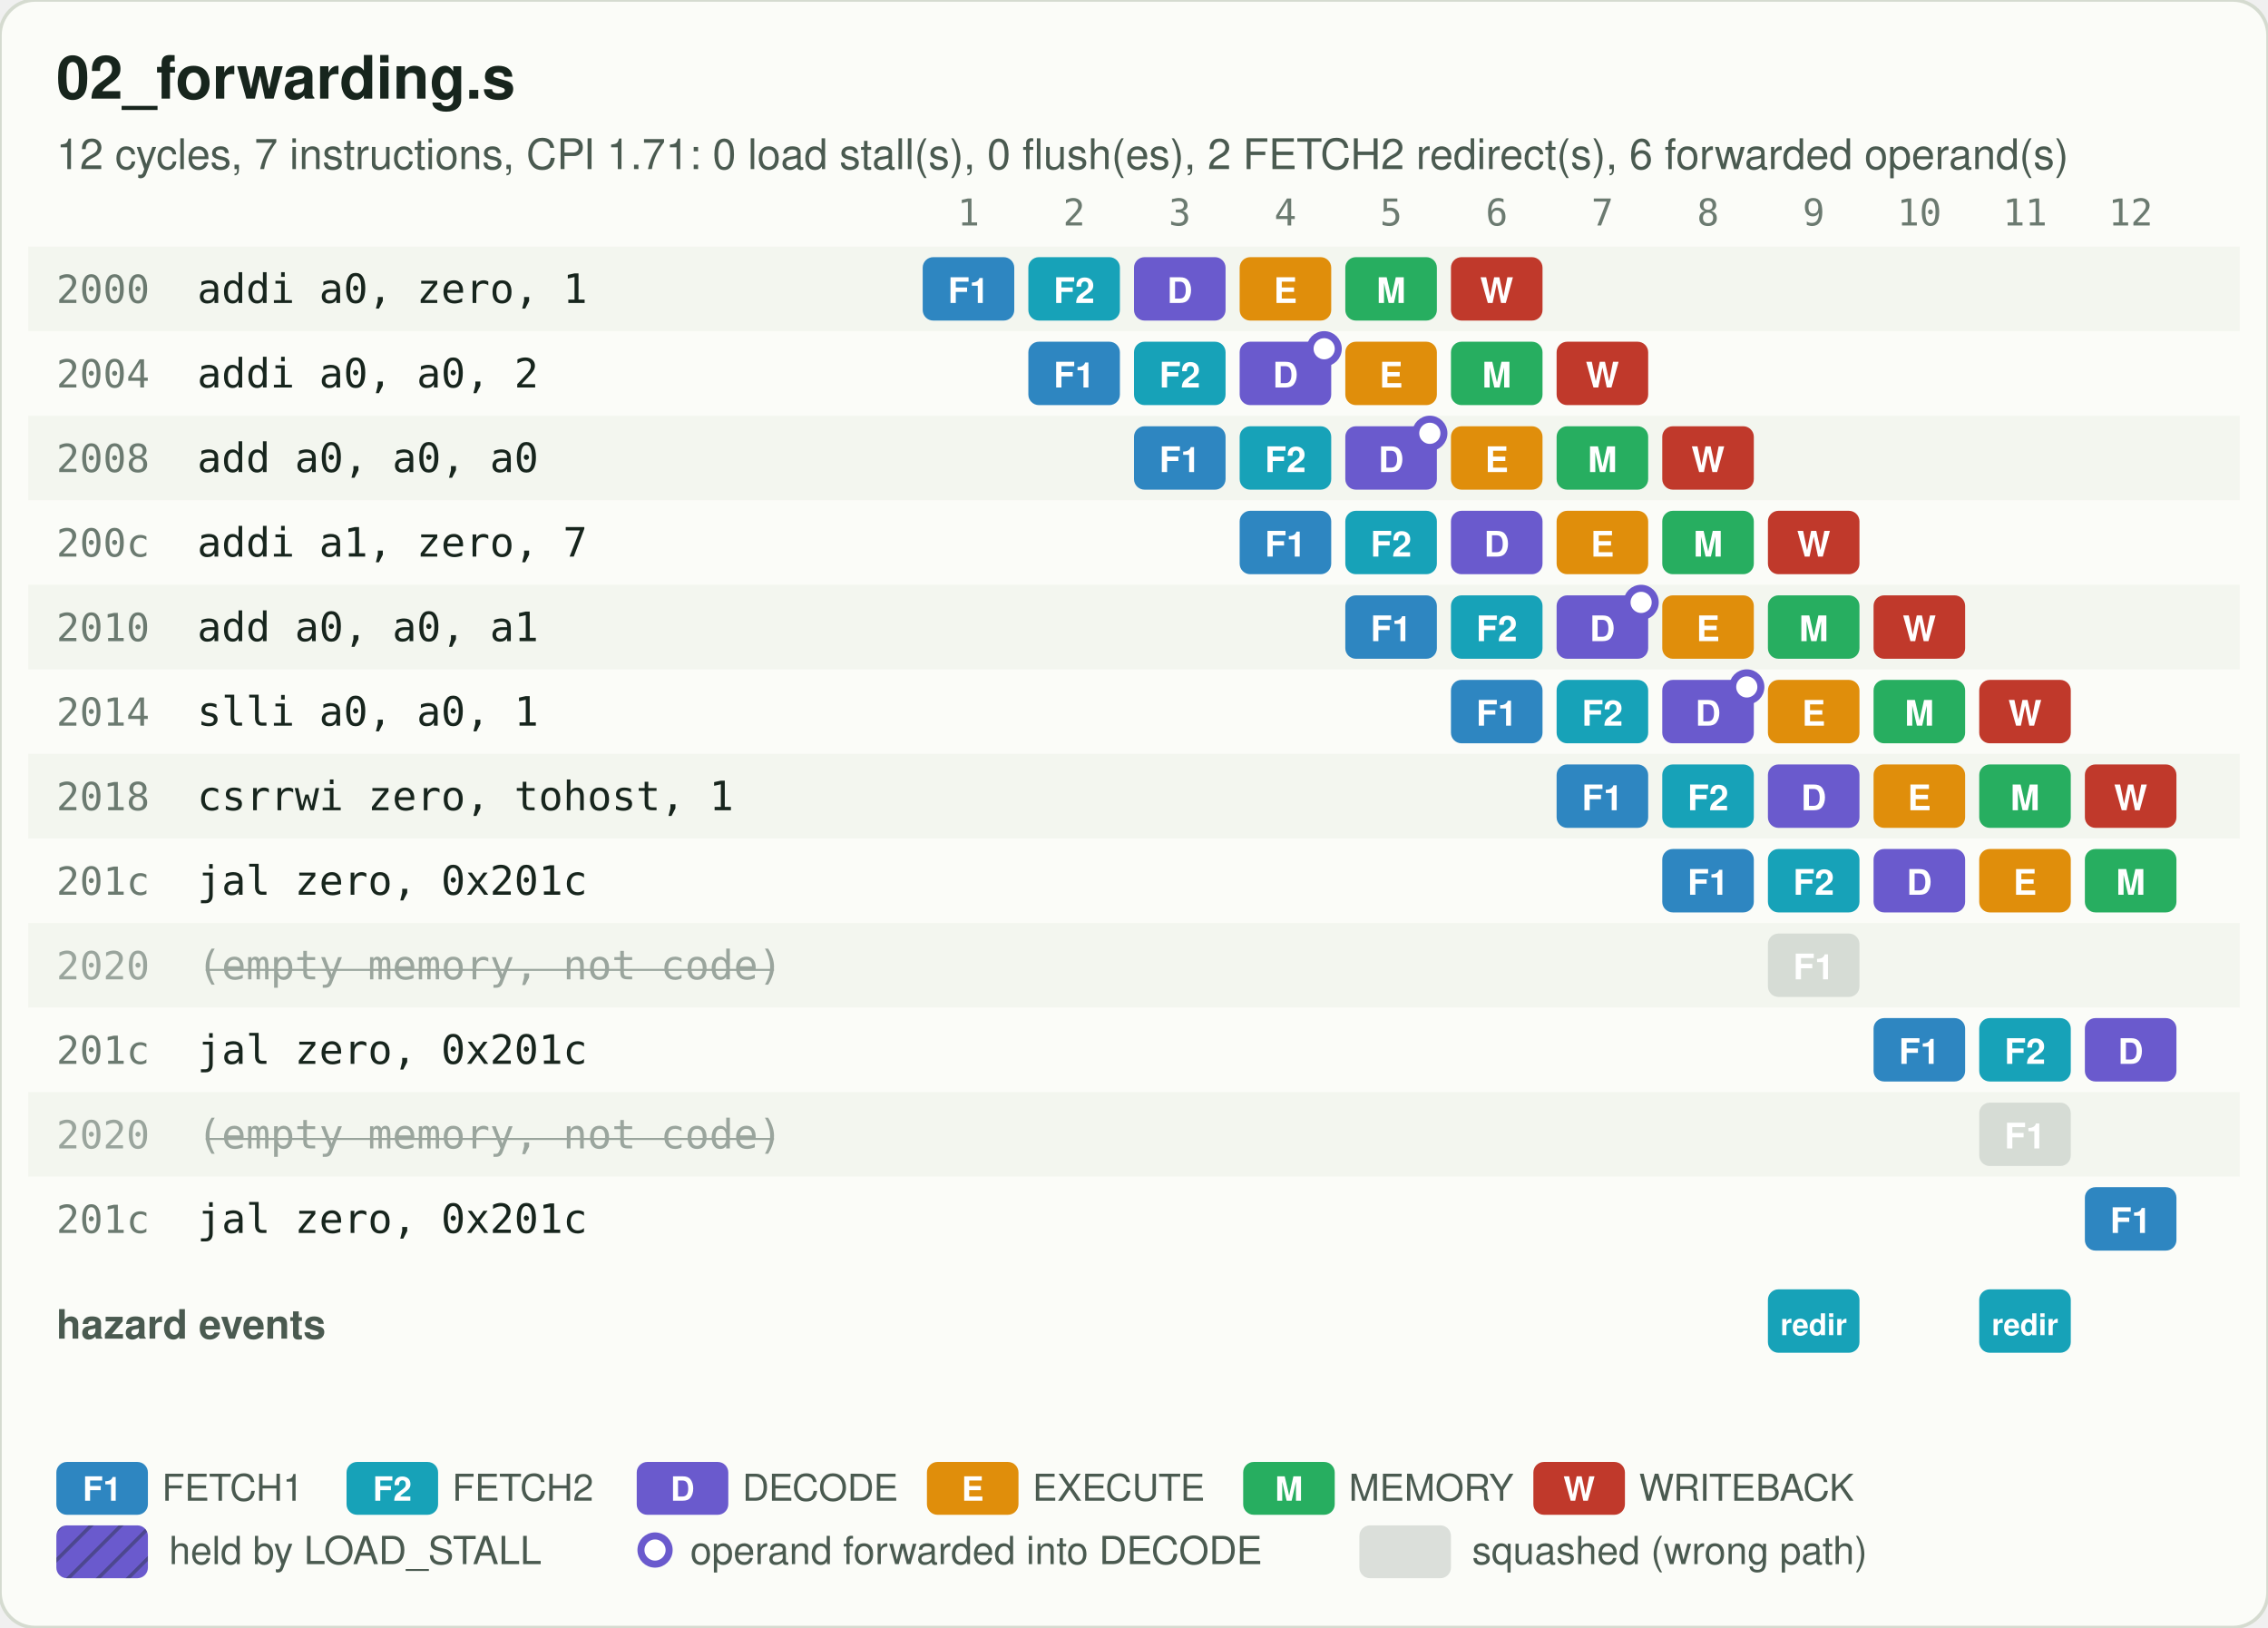
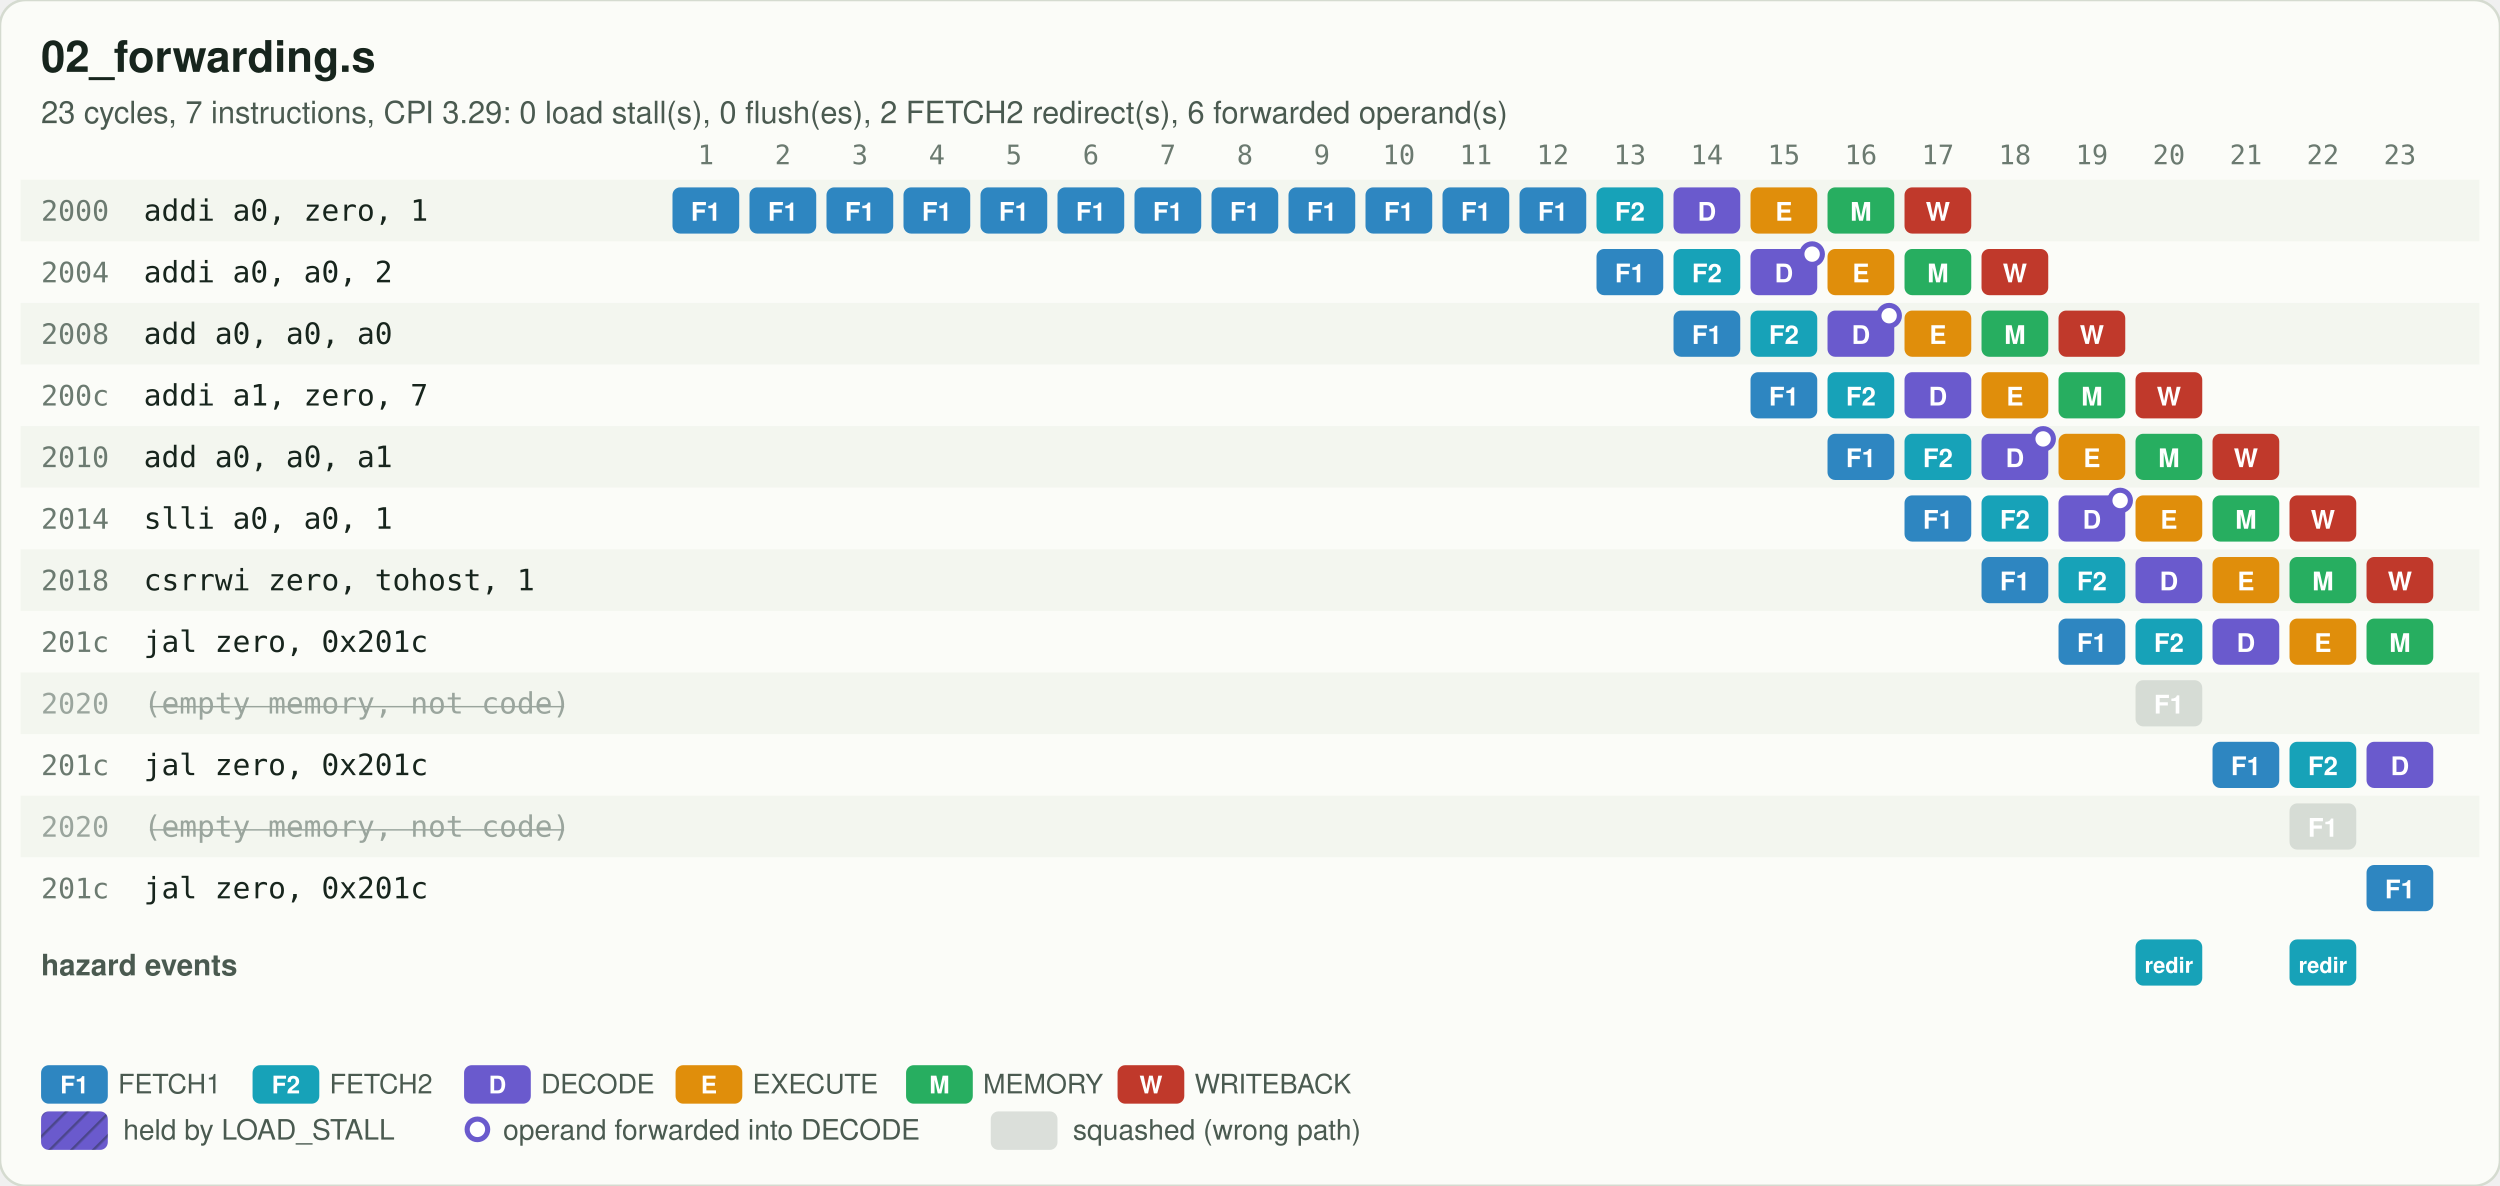
- <svg xmlns="http://www.w3.org/2000/svg" viewBox="0 0 644 462" width="644" height="462">
+ <svg xmlns="http://www.w3.org/2000/svg" viewBox="0 0 974 462" width="974" height="462">
  <defs>
    <pattern id="hatch" width="6" height="6" patternUnits="userSpaceOnUse" patternTransform="rotate(45)">
      <line x1="0" y1="0" x2="0" y2="6" stroke="#17251D" stroke-opacity="0.35" stroke-width="2" />
    </pattern>
  </defs>
  <rect width="100%" height="100%" rx="10" fill="#FBFCF8" stroke="#D5DBD0" />
  <text x="16" y="28" font-family="'IBM Plex Sans','Segoe UI',Helvetica,Arial,sans-serif" font-size="17" font-weight="600" fill="#17251D">02_forwarding.s</text>
-   <text x="16" y="48" font-family="'IBM Plex Sans','Segoe UI',Helvetica,Arial,sans-serif" font-size="12" fill="#4A5A50">12 cycles, 7 instructions, CPI 1.71: 0 load stall(s), 0 flush(es), 2 FETCH2 redirect(s), 6 forwarded operand(s)</text>
+   <text x="16" y="48" font-family="'IBM Plex Sans','Segoe UI',Helvetica,Arial,sans-serif" font-size="12" fill="#4A5A50">23 cycles, 7 instructions, CPI 3.29: 0 load stall(s), 0 flush(es), 2 FETCH2 redirect(s), 6 forwarded operand(s)</text>
  <text x="275" y="64" text-anchor="middle" font-family="'IBM Plex Mono','SFMono-Regular',Consolas,monospace" font-size="10.5" fill="#6B7A70">1</text>
  <text x="305" y="64" text-anchor="middle" font-family="'IBM Plex Mono','SFMono-Regular',Consolas,monospace" font-size="10.5" fill="#6B7A70">2</text>
  <text x="335" y="64" text-anchor="middle" font-family="'IBM Plex Mono','SFMono-Regular',Consolas,monospace" font-size="10.5" fill="#6B7A70">3</text>
  <text x="365" y="64" text-anchor="middle" font-family="'IBM Plex Mono','SFMono-Regular',Consolas,monospace" font-size="10.5" fill="#6B7A70">4</text>
  <text x="395" y="64" text-anchor="middle" font-family="'IBM Plex Mono','SFMono-Regular',Consolas,monospace" font-size="10.5" fill="#6B7A70">5</text>
  <text x="425" y="64" text-anchor="middle" font-family="'IBM Plex Mono','SFMono-Regular',Consolas,monospace" font-size="10.5" fill="#6B7A70">6</text>
  <text x="455" y="64" text-anchor="middle" font-family="'IBM Plex Mono','SFMono-Regular',Consolas,monospace" font-size="10.5" fill="#6B7A70">7</text>
  <text x="485" y="64" text-anchor="middle" font-family="'IBM Plex Mono','SFMono-Regular',Consolas,monospace" font-size="10.5" fill="#6B7A70">8</text>
  <text x="515" y="64" text-anchor="middle" font-family="'IBM Plex Mono','SFMono-Regular',Consolas,monospace" font-size="10.5" fill="#6B7A70">9</text>
  <text x="545" y="64" text-anchor="middle" font-family="'IBM Plex Mono','SFMono-Regular',Consolas,monospace" font-size="10.5" fill="#6B7A70">10</text>
  <text x="575" y="64" text-anchor="middle" font-family="'IBM Plex Mono','SFMono-Regular',Consolas,monospace" font-size="10.5" fill="#6B7A70">11</text>
  <text x="605" y="64" text-anchor="middle" font-family="'IBM Plex Mono','SFMono-Regular',Consolas,monospace" font-size="10.5" fill="#6B7A70">12</text>
-   <rect x="8" y="70" width="628" height="24" fill="#EEF2EA" fill-opacity="0.6" />
+   <text x="635" y="64" text-anchor="middle" font-family="'IBM Plex Mono','SFMono-Regular',Consolas,monospace" font-size="10.5" fill="#6B7A70">13</text>
+   <text x="665" y="64" text-anchor="middle" font-family="'IBM Plex Mono','SFMono-Regular',Consolas,monospace" font-size="10.5" fill="#6B7A70">14</text>
+   <text x="695" y="64" text-anchor="middle" font-family="'IBM Plex Mono','SFMono-Regular',Consolas,monospace" font-size="10.5" fill="#6B7A70">15</text>
+   <text x="725" y="64" text-anchor="middle" font-family="'IBM Plex Mono','SFMono-Regular',Consolas,monospace" font-size="10.5" fill="#6B7A70">16</text>
+   <text x="755" y="64" text-anchor="middle" font-family="'IBM Plex Mono','SFMono-Regular',Consolas,monospace" font-size="10.5" fill="#6B7A70">17</text>
+   <text x="785" y="64" text-anchor="middle" font-family="'IBM Plex Mono','SFMono-Regular',Consolas,monospace" font-size="10.5" fill="#6B7A70">18</text>
+   <text x="815" y="64" text-anchor="middle" font-family="'IBM Plex Mono','SFMono-Regular',Consolas,monospace" font-size="10.5" fill="#6B7A70">19</text>
+   <text x="845" y="64" text-anchor="middle" font-family="'IBM Plex Mono','SFMono-Regular',Consolas,monospace" font-size="10.5" fill="#6B7A70">20</text>
+   <text x="875" y="64" text-anchor="middle" font-family="'IBM Plex Mono','SFMono-Regular',Consolas,monospace" font-size="10.5" fill="#6B7A70">21</text>
+   <text x="905" y="64" text-anchor="middle" font-family="'IBM Plex Mono','SFMono-Regular',Consolas,monospace" font-size="10.5" fill="#6B7A70">22</text>
+   <text x="935" y="64" text-anchor="middle" font-family="'IBM Plex Mono','SFMono-Regular',Consolas,monospace" font-size="10.5" fill="#6B7A70">23</text>
+   <rect x="8" y="70" width="958" height="24" fill="#EEF2EA" fill-opacity="0.6" />
  <text x="16" y="86" font-family="'IBM Plex Mono','SFMono-Regular',Consolas,monospace" font-size="11" fill="#6B7A70">2000</text>
  <text x="56" y="86" font-family="'IBM Plex Mono','SFMono-Regular',Consolas,monospace" font-size="11.5" fill="#17251D">addi a0, zero, 1</text>
  <rect x="262" y="73" width="26" height="18" rx="3" fill="#2E86C1" />
  <text x="275" y="86" text-anchor="middle" font-family="'IBM Plex Sans','Segoe UI',Helvetica,Arial,sans-serif" font-size="10" font-weight="700" fill="#FFFFFF">F1</text>
-   <rect x="292" y="73" width="26" height="18" rx="3" fill="#17A2B8" />
-   <text x="305" y="86" text-anchor="middle" font-family="'IBM Plex Sans','Segoe UI',Helvetica,Arial,sans-serif" font-size="10" font-weight="700" fill="#FFFFFF">F2</text>
-   <rect x="322" y="73" width="26" height="18" rx="3" fill="#6A5ACD" />
-   <text x="335" y="86" text-anchor="middle" font-family="'IBM Plex Sans','Segoe UI',Helvetica,Arial,sans-serif" font-size="10" font-weight="700" fill="#FFFFFF">D</text>
-   <rect x="352" y="73" width="26" height="18" rx="3" fill="#E08E0B" />
-   <text x="365" y="86" text-anchor="middle" font-family="'IBM Plex Sans','Segoe UI',Helvetica,Arial,sans-serif" font-size="10" font-weight="700" fill="#FFFFFF">E</text>
-   <rect x="382" y="73" width="26" height="18" rx="3" fill="#27AE60" />
-   <text x="395" y="86" text-anchor="middle" font-family="'IBM Plex Sans','Segoe UI',Helvetica,Arial,sans-serif" font-size="10" font-weight="700" fill="#FFFFFF">M</text>
-   <rect x="412" y="73" width="26" height="18" rx="3" fill="#C0392B" />
-   <text x="425" y="86" text-anchor="middle" font-family="'IBM Plex Sans','Segoe UI',Helvetica,Arial,sans-serif" font-size="10" font-weight="700" fill="#FFFFFF">W</text>
+   <rect x="292" y="73" width="26" height="18" rx="3" fill="#2E86C1" />
+   <text x="305" y="86" text-anchor="middle" font-family="'IBM Plex Sans','Segoe UI',Helvetica,Arial,sans-serif" font-size="10" font-weight="700" fill="#FFFFFF">F1</text>
+   <rect x="322" y="73" width="26" height="18" rx="3" fill="#2E86C1" />
+   <text x="335" y="86" text-anchor="middle" font-family="'IBM Plex Sans','Segoe UI',Helvetica,Arial,sans-serif" font-size="10" font-weight="700" fill="#FFFFFF">F1</text>
+   <rect x="352" y="73" width="26" height="18" rx="3" fill="#2E86C1" />
+   <text x="365" y="86" text-anchor="middle" font-family="'IBM Plex Sans','Segoe UI',Helvetica,Arial,sans-serif" font-size="10" font-weight="700" fill="#FFFFFF">F1</text>
+   <rect x="382" y="73" width="26" height="18" rx="3" fill="#2E86C1" />
+   <text x="395" y="86" text-anchor="middle" font-family="'IBM Plex Sans','Segoe UI',Helvetica,Arial,sans-serif" font-size="10" font-weight="700" fill="#FFFFFF">F1</text>
+   <rect x="412" y="73" width="26" height="18" rx="3" fill="#2E86C1" />
+   <text x="425" y="86" text-anchor="middle" font-family="'IBM Plex Sans','Segoe UI',Helvetica,Arial,sans-serif" font-size="10" font-weight="700" fill="#FFFFFF">F1</text>
+   <rect x="442" y="73" width="26" height="18" rx="3" fill="#2E86C1" />
+   <text x="455" y="86" text-anchor="middle" font-family="'IBM Plex Sans','Segoe UI',Helvetica,Arial,sans-serif" font-size="10" font-weight="700" fill="#FFFFFF">F1</text>
+   <rect x="472" y="73" width="26" height="18" rx="3" fill="#2E86C1" />
+   <text x="485" y="86" text-anchor="middle" font-family="'IBM Plex Sans','Segoe UI',Helvetica,Arial,sans-serif" font-size="10" font-weight="700" fill="#FFFFFF">F1</text>
+   <rect x="502" y="73" width="26" height="18" rx="3" fill="#2E86C1" />
+   <text x="515" y="86" text-anchor="middle" font-family="'IBM Plex Sans','Segoe UI',Helvetica,Arial,sans-serif" font-size="10" font-weight="700" fill="#FFFFFF">F1</text>
+   <rect x="532" y="73" width="26" height="18" rx="3" fill="#2E86C1" />
+   <text x="545" y="86" text-anchor="middle" font-family="'IBM Plex Sans','Segoe UI',Helvetica,Arial,sans-serif" font-size="10" font-weight="700" fill="#FFFFFF">F1</text>
+   <rect x="562" y="73" width="26" height="18" rx="3" fill="#2E86C1" />
+   <text x="575" y="86" text-anchor="middle" font-family="'IBM Plex Sans','Segoe UI',Helvetica,Arial,sans-serif" font-size="10" font-weight="700" fill="#FFFFFF">F1</text>
+   <rect x="592" y="73" width="26" height="18" rx="3" fill="#2E86C1" />
+   <text x="605" y="86" text-anchor="middle" font-family="'IBM Plex Sans','Segoe UI',Helvetica,Arial,sans-serif" font-size="10" font-weight="700" fill="#FFFFFF">F1</text>
+   <rect x="622" y="73" width="26" height="18" rx="3" fill="#17A2B8" />
+   <text x="635" y="86" text-anchor="middle" font-family="'IBM Plex Sans','Segoe UI',Helvetica,Arial,sans-serif" font-size="10" font-weight="700" fill="#FFFFFF">F2</text>
+   <rect x="652" y="73" width="26" height="18" rx="3" fill="#6A5ACD" />
+   <text x="665" y="86" text-anchor="middle" font-family="'IBM Plex Sans','Segoe UI',Helvetica,Arial,sans-serif" font-size="10" font-weight="700" fill="#FFFFFF">D</text>
+   <rect x="682" y="73" width="26" height="18" rx="3" fill="#E08E0B" />
+   <text x="695" y="86" text-anchor="middle" font-family="'IBM Plex Sans','Segoe UI',Helvetica,Arial,sans-serif" font-size="10" font-weight="700" fill="#FFFFFF">E</text>
+   <rect x="712" y="73" width="26" height="18" rx="3" fill="#27AE60" />
+   <text x="725" y="86" text-anchor="middle" font-family="'IBM Plex Sans','Segoe UI',Helvetica,Arial,sans-serif" font-size="10" font-weight="700" fill="#FFFFFF">M</text>
+   <rect x="742" y="73" width="26" height="18" rx="3" fill="#C0392B" />
+   <text x="755" y="86" text-anchor="middle" font-family="'IBM Plex Sans','Segoe UI',Helvetica,Arial,sans-serif" font-size="10" font-weight="700" fill="#FFFFFF">W</text>
  <text x="16" y="110" font-family="'IBM Plex Mono','SFMono-Regular',Consolas,monospace" font-size="11" fill="#6B7A70">2004</text>
  <text x="56" y="110" font-family="'IBM Plex Mono','SFMono-Regular',Consolas,monospace" font-size="11.5" fill="#17251D">addi a0, a0, 2</text>
-   <rect x="292" y="97" width="26" height="18" rx="3" fill="#2E86C1" />
-   <text x="305" y="110" text-anchor="middle" font-family="'IBM Plex Sans','Segoe UI',Helvetica,Arial,sans-serif" font-size="10" font-weight="700" fill="#FFFFFF">F1</text>
-   <rect x="322" y="97" width="26" height="18" rx="3" fill="#17A2B8" />
-   <text x="335" y="110" text-anchor="middle" font-family="'IBM Plex Sans','Segoe UI',Helvetica,Arial,sans-serif" font-size="10" font-weight="700" fill="#FFFFFF">F2</text>
-   <rect x="352" y="97" width="26" height="18" rx="3" fill="#6A5ACD" />
-   <text x="365" y="110" text-anchor="middle" font-family="'IBM Plex Sans','Segoe UI',Helvetica,Arial,sans-serif" font-size="10" font-weight="700" fill="#FFFFFF">D</text>
-   <circle cx="376" cy="99" r="4" fill="#FFFFFF" stroke="#6A5ACD" stroke-width="2" />
-   <rect x="382" y="97" width="26" height="18" rx="3" fill="#E08E0B" />
-   <text x="395" y="110" text-anchor="middle" font-family="'IBM Plex Sans','Segoe UI',Helvetica,Arial,sans-serif" font-size="10" font-weight="700" fill="#FFFFFF">E</text>
-   <rect x="412" y="97" width="26" height="18" rx="3" fill="#27AE60" />
-   <text x="425" y="110" text-anchor="middle" font-family="'IBM Plex Sans','Segoe UI',Helvetica,Arial,sans-serif" font-size="10" font-weight="700" fill="#FFFFFF">M</text>
-   <rect x="442" y="97" width="26" height="18" rx="3" fill="#C0392B" />
-   <text x="455" y="110" text-anchor="middle" font-family="'IBM Plex Sans','Segoe UI',Helvetica,Arial,sans-serif" font-size="10" font-weight="700" fill="#FFFFFF">W</text>
-   <rect x="8" y="118" width="628" height="24" fill="#EEF2EA" fill-opacity="0.6" />
+   <rect x="622" y="97" width="26" height="18" rx="3" fill="#2E86C1" />
+   <text x="635" y="110" text-anchor="middle" font-family="'IBM Plex Sans','Segoe UI',Helvetica,Arial,sans-serif" font-size="10" font-weight="700" fill="#FFFFFF">F1</text>
+   <rect x="652" y="97" width="26" height="18" rx="3" fill="#17A2B8" />
+   <text x="665" y="110" text-anchor="middle" font-family="'IBM Plex Sans','Segoe UI',Helvetica,Arial,sans-serif" font-size="10" font-weight="700" fill="#FFFFFF">F2</text>
+   <rect x="682" y="97" width="26" height="18" rx="3" fill="#6A5ACD" />
+   <text x="695" y="110" text-anchor="middle" font-family="'IBM Plex Sans','Segoe UI',Helvetica,Arial,sans-serif" font-size="10" font-weight="700" fill="#FFFFFF">D</text>
+   <circle cx="706" cy="99" r="4" fill="#FFFFFF" stroke="#6A5ACD" stroke-width="2" />
+   <rect x="712" y="97" width="26" height="18" rx="3" fill="#E08E0B" />
+   <text x="725" y="110" text-anchor="middle" font-family="'IBM Plex Sans','Segoe UI',Helvetica,Arial,sans-serif" font-size="10" font-weight="700" fill="#FFFFFF">E</text>
+   <rect x="742" y="97" width="26" height="18" rx="3" fill="#27AE60" />
+   <text x="755" y="110" text-anchor="middle" font-family="'IBM Plex Sans','Segoe UI',Helvetica,Arial,sans-serif" font-size="10" font-weight="700" fill="#FFFFFF">M</text>
+   <rect x="772" y="97" width="26" height="18" rx="3" fill="#C0392B" />
+   <text x="785" y="110" text-anchor="middle" font-family="'IBM Plex Sans','Segoe UI',Helvetica,Arial,sans-serif" font-size="10" font-weight="700" fill="#FFFFFF">W</text>
+   <rect x="8" y="118" width="958" height="24" fill="#EEF2EA" fill-opacity="0.6" />
  <text x="16" y="134" font-family="'IBM Plex Mono','SFMono-Regular',Consolas,monospace" font-size="11" fill="#6B7A70">2008</text>
  <text x="56" y="134" font-family="'IBM Plex Mono','SFMono-Regular',Consolas,monospace" font-size="11.5" fill="#17251D">add a0, a0, a0</text>
-   <rect x="322" y="121" width="26" height="18" rx="3" fill="#2E86C1" />
-   <text x="335" y="134" text-anchor="middle" font-family="'IBM Plex Sans','Segoe UI',Helvetica,Arial,sans-serif" font-size="10" font-weight="700" fill="#FFFFFF">F1</text>
-   <rect x="352" y="121" width="26" height="18" rx="3" fill="#17A2B8" />
-   <text x="365" y="134" text-anchor="middle" font-family="'IBM Plex Sans','Segoe UI',Helvetica,Arial,sans-serif" font-size="10" font-weight="700" fill="#FFFFFF">F2</text>
-   <rect x="382" y="121" width="26" height="18" rx="3" fill="#6A5ACD" />
-   <text x="395" y="134" text-anchor="middle" font-family="'IBM Plex Sans','Segoe UI',Helvetica,Arial,sans-serif" font-size="10" font-weight="700" fill="#FFFFFF">D</text>
-   <circle cx="406" cy="123" r="4" fill="#FFFFFF" stroke="#6A5ACD" stroke-width="2" />
-   <rect x="412" y="121" width="26" height="18" rx="3" fill="#E08E0B" />
-   <text x="425" y="134" text-anchor="middle" font-family="'IBM Plex Sans','Segoe UI',Helvetica,Arial,sans-serif" font-size="10" font-weight="700" fill="#FFFFFF">E</text>
-   <rect x="442" y="121" width="26" height="18" rx="3" fill="#27AE60" />
-   <text x="455" y="134" text-anchor="middle" font-family="'IBM Plex Sans','Segoe UI',Helvetica,Arial,sans-serif" font-size="10" font-weight="700" fill="#FFFFFF">M</text>
-   <rect x="472" y="121" width="26" height="18" rx="3" fill="#C0392B" />
-   <text x="485" y="134" text-anchor="middle" font-family="'IBM Plex Sans','Segoe UI',Helvetica,Arial,sans-serif" font-size="10" font-weight="700" fill="#FFFFFF">W</text>
+   <rect x="652" y="121" width="26" height="18" rx="3" fill="#2E86C1" />
+   <text x="665" y="134" text-anchor="middle" font-family="'IBM Plex Sans','Segoe UI',Helvetica,Arial,sans-serif" font-size="10" font-weight="700" fill="#FFFFFF">F1</text>
+   <rect x="682" y="121" width="26" height="18" rx="3" fill="#17A2B8" />
+   <text x="695" y="134" text-anchor="middle" font-family="'IBM Plex Sans','Segoe UI',Helvetica,Arial,sans-serif" font-size="10" font-weight="700" fill="#FFFFFF">F2</text>
+   <rect x="712" y="121" width="26" height="18" rx="3" fill="#6A5ACD" />
+   <text x="725" y="134" text-anchor="middle" font-family="'IBM Plex Sans','Segoe UI',Helvetica,Arial,sans-serif" font-size="10" font-weight="700" fill="#FFFFFF">D</text>
+   <circle cx="736" cy="123" r="4" fill="#FFFFFF" stroke="#6A5ACD" stroke-width="2" />
+   <rect x="742" y="121" width="26" height="18" rx="3" fill="#E08E0B" />
+   <text x="755" y="134" text-anchor="middle" font-family="'IBM Plex Sans','Segoe UI',Helvetica,Arial,sans-serif" font-size="10" font-weight="700" fill="#FFFFFF">E</text>
+   <rect x="772" y="121" width="26" height="18" rx="3" fill="#27AE60" />
+   <text x="785" y="134" text-anchor="middle" font-family="'IBM Plex Sans','Segoe UI',Helvetica,Arial,sans-serif" font-size="10" font-weight="700" fill="#FFFFFF">M</text>
+   <rect x="802" y="121" width="26" height="18" rx="3" fill="#C0392B" />
+   <text x="815" y="134" text-anchor="middle" font-family="'IBM Plex Sans','Segoe UI',Helvetica,Arial,sans-serif" font-size="10" font-weight="700" fill="#FFFFFF">W</text>
  <text x="16" y="158" font-family="'IBM Plex Mono','SFMono-Regular',Consolas,monospace" font-size="11" fill="#6B7A70">200c</text>
  <text x="56" y="158" font-family="'IBM Plex Mono','SFMono-Regular',Consolas,monospace" font-size="11.5" fill="#17251D">addi a1, zero, 7</text>
-   <rect x="352" y="145" width="26" height="18" rx="3" fill="#2E86C1" />
-   <text x="365" y="158" text-anchor="middle" font-family="'IBM Plex Sans','Segoe UI',Helvetica,Arial,sans-serif" font-size="10" font-weight="700" fill="#FFFFFF">F1</text>
-   <rect x="382" y="145" width="26" height="18" rx="3" fill="#17A2B8" />
-   <text x="395" y="158" text-anchor="middle" font-family="'IBM Plex Sans','Segoe UI',Helvetica,Arial,sans-serif" font-size="10" font-weight="700" fill="#FFFFFF">F2</text>
-   <rect x="412" y="145" width="26" height="18" rx="3" fill="#6A5ACD" />
-   <text x="425" y="158" text-anchor="middle" font-family="'IBM Plex Sans','Segoe UI',Helvetica,Arial,sans-serif" font-size="10" font-weight="700" fill="#FFFFFF">D</text>
-   <rect x="442" y="145" width="26" height="18" rx="3" fill="#E08E0B" />
-   <text x="455" y="158" text-anchor="middle" font-family="'IBM Plex Sans','Segoe UI',Helvetica,Arial,sans-serif" font-size="10" font-weight="700" fill="#FFFFFF">E</text>
-   <rect x="472" y="145" width="26" height="18" rx="3" fill="#27AE60" />
-   <text x="485" y="158" text-anchor="middle" font-family="'IBM Plex Sans','Segoe UI',Helvetica,Arial,sans-serif" font-size="10" font-weight="700" fill="#FFFFFF">M</text>
-   <rect x="502" y="145" width="26" height="18" rx="3" fill="#C0392B" />
-   <text x="515" y="158" text-anchor="middle" font-family="'IBM Plex Sans','Segoe UI',Helvetica,Arial,sans-serif" font-size="10" font-weight="700" fill="#FFFFFF">W</text>
-   <rect x="8" y="166" width="628" height="24" fill="#EEF2EA" fill-opacity="0.6" />
+   <rect x="682" y="145" width="26" height="18" rx="3" fill="#2E86C1" />
+   <text x="695" y="158" text-anchor="middle" font-family="'IBM Plex Sans','Segoe UI',Helvetica,Arial,sans-serif" font-size="10" font-weight="700" fill="#FFFFFF">F1</text>
+   <rect x="712" y="145" width="26" height="18" rx="3" fill="#17A2B8" />
+   <text x="725" y="158" text-anchor="middle" font-family="'IBM Plex Sans','Segoe UI',Helvetica,Arial,sans-serif" font-size="10" font-weight="700" fill="#FFFFFF">F2</text>
+   <rect x="742" y="145" width="26" height="18" rx="3" fill="#6A5ACD" />
+   <text x="755" y="158" text-anchor="middle" font-family="'IBM Plex Sans','Segoe UI',Helvetica,Arial,sans-serif" font-size="10" font-weight="700" fill="#FFFFFF">D</text>
+   <rect x="772" y="145" width="26" height="18" rx="3" fill="#E08E0B" />
+   <text x="785" y="158" text-anchor="middle" font-family="'IBM Plex Sans','Segoe UI',Helvetica,Arial,sans-serif" font-size="10" font-weight="700" fill="#FFFFFF">E</text>
+   <rect x="802" y="145" width="26" height="18" rx="3" fill="#27AE60" />
+   <text x="815" y="158" text-anchor="middle" font-family="'IBM Plex Sans','Segoe UI',Helvetica,Arial,sans-serif" font-size="10" font-weight="700" fill="#FFFFFF">M</text>
+   <rect x="832" y="145" width="26" height="18" rx="3" fill="#C0392B" />
+   <text x="845" y="158" text-anchor="middle" font-family="'IBM Plex Sans','Segoe UI',Helvetica,Arial,sans-serif" font-size="10" font-weight="700" fill="#FFFFFF">W</text>
+   <rect x="8" y="166" width="958" height="24" fill="#EEF2EA" fill-opacity="0.6" />
  <text x="16" y="182" font-family="'IBM Plex Mono','SFMono-Regular',Consolas,monospace" font-size="11" fill="#6B7A70">2010</text>
  <text x="56" y="182" font-family="'IBM Plex Mono','SFMono-Regular',Consolas,monospace" font-size="11.5" fill="#17251D">add a0, a0, a1</text>
-   <rect x="382" y="169" width="26" height="18" rx="3" fill="#2E86C1" />
-   <text x="395" y="182" text-anchor="middle" font-family="'IBM Plex Sans','Segoe UI',Helvetica,Arial,sans-serif" font-size="10" font-weight="700" fill="#FFFFFF">F1</text>
-   <rect x="412" y="169" width="26" height="18" rx="3" fill="#17A2B8" />
-   <text x="425" y="182" text-anchor="middle" font-family="'IBM Plex Sans','Segoe UI',Helvetica,Arial,sans-serif" font-size="10" font-weight="700" fill="#FFFFFF">F2</text>
-   <rect x="442" y="169" width="26" height="18" rx="3" fill="#6A5ACD" />
-   <text x="455" y="182" text-anchor="middle" font-family="'IBM Plex Sans','Segoe UI',Helvetica,Arial,sans-serif" font-size="10" font-weight="700" fill="#FFFFFF">D</text>
-   <circle cx="466" cy="171" r="4" fill="#FFFFFF" stroke="#6A5ACD" stroke-width="2" />
-   <rect x="472" y="169" width="26" height="18" rx="3" fill="#E08E0B" />
-   <text x="485" y="182" text-anchor="middle" font-family="'IBM Plex Sans','Segoe UI',Helvetica,Arial,sans-serif" font-size="10" font-weight="700" fill="#FFFFFF">E</text>
-   <rect x="502" y="169" width="26" height="18" rx="3" fill="#27AE60" />
-   <text x="515" y="182" text-anchor="middle" font-family="'IBM Plex Sans','Segoe UI',Helvetica,Arial,sans-serif" font-size="10" font-weight="700" fill="#FFFFFF">M</text>
-   <rect x="532" y="169" width="26" height="18" rx="3" fill="#C0392B" />
-   <text x="545" y="182" text-anchor="middle" font-family="'IBM Plex Sans','Segoe UI',Helvetica,Arial,sans-serif" font-size="10" font-weight="700" fill="#FFFFFF">W</text>
+   <rect x="712" y="169" width="26" height="18" rx="3" fill="#2E86C1" />
+   <text x="725" y="182" text-anchor="middle" font-family="'IBM Plex Sans','Segoe UI',Helvetica,Arial,sans-serif" font-size="10" font-weight="700" fill="#FFFFFF">F1</text>
+   <rect x="742" y="169" width="26" height="18" rx="3" fill="#17A2B8" />
+   <text x="755" y="182" text-anchor="middle" font-family="'IBM Plex Sans','Segoe UI',Helvetica,Arial,sans-serif" font-size="10" font-weight="700" fill="#FFFFFF">F2</text>
+   <rect x="772" y="169" width="26" height="18" rx="3" fill="#6A5ACD" />
+   <text x="785" y="182" text-anchor="middle" font-family="'IBM Plex Sans','Segoe UI',Helvetica,Arial,sans-serif" font-size="10" font-weight="700" fill="#FFFFFF">D</text>
+   <circle cx="796" cy="171" r="4" fill="#FFFFFF" stroke="#6A5ACD" stroke-width="2" />
+   <rect x="802" y="169" width="26" height="18" rx="3" fill="#E08E0B" />
+   <text x="815" y="182" text-anchor="middle" font-family="'IBM Plex Sans','Segoe UI',Helvetica,Arial,sans-serif" font-size="10" font-weight="700" fill="#FFFFFF">E</text>
+   <rect x="832" y="169" width="26" height="18" rx="3" fill="#27AE60" />
+   <text x="845" y="182" text-anchor="middle" font-family="'IBM Plex Sans','Segoe UI',Helvetica,Arial,sans-serif" font-size="10" font-weight="700" fill="#FFFFFF">M</text>
+   <rect x="862" y="169" width="26" height="18" rx="3" fill="#C0392B" />
+   <text x="875" y="182" text-anchor="middle" font-family="'IBM Plex Sans','Segoe UI',Helvetica,Arial,sans-serif" font-size="10" font-weight="700" fill="#FFFFFF">W</text>
  <text x="16" y="206" font-family="'IBM Plex Mono','SFMono-Regular',Consolas,monospace" font-size="11" fill="#6B7A70">2014</text>
  <text x="56" y="206" font-family="'IBM Plex Mono','SFMono-Regular',Consolas,monospace" font-size="11.5" fill="#17251D">slli a0, a0, 1</text>
-   <rect x="412" y="193" width="26" height="18" rx="3" fill="#2E86C1" />
-   <text x="425" y="206" text-anchor="middle" font-family="'IBM Plex Sans','Segoe UI',Helvetica,Arial,sans-serif" font-size="10" font-weight="700" fill="#FFFFFF">F1</text>
-   <rect x="442" y="193" width="26" height="18" rx="3" fill="#17A2B8" />
-   <text x="455" y="206" text-anchor="middle" font-family="'IBM Plex Sans','Segoe UI',Helvetica,Arial,sans-serif" font-size="10" font-weight="700" fill="#FFFFFF">F2</text>
-   <rect x="472" y="193" width="26" height="18" rx="3" fill="#6A5ACD" />
-   <text x="485" y="206" text-anchor="middle" font-family="'IBM Plex Sans','Segoe UI',Helvetica,Arial,sans-serif" font-size="10" font-weight="700" fill="#FFFFFF">D</text>
-   <circle cx="496" cy="195" r="4" fill="#FFFFFF" stroke="#6A5ACD" stroke-width="2" />
-   <rect x="502" y="193" width="26" height="18" rx="3" fill="#E08E0B" />
-   <text x="515" y="206" text-anchor="middle" font-family="'IBM Plex Sans','Segoe UI',Helvetica,Arial,sans-serif" font-size="10" font-weight="700" fill="#FFFFFF">E</text>
-   <rect x="532" y="193" width="26" height="18" rx="3" fill="#27AE60" />
-   <text x="545" y="206" text-anchor="middle" font-family="'IBM Plex Sans','Segoe UI',Helvetica,Arial,sans-serif" font-size="10" font-weight="700" fill="#FFFFFF">M</text>
-   <rect x="562" y="193" width="26" height="18" rx="3" fill="#C0392B" />
-   <text x="575" y="206" text-anchor="middle" font-family="'IBM Plex Sans','Segoe UI',Helvetica,Arial,sans-serif" font-size="10" font-weight="700" fill="#FFFFFF">W</text>
-   <rect x="8" y="214" width="628" height="24" fill="#EEF2EA" fill-opacity="0.6" />
+   <rect x="742" y="193" width="26" height="18" rx="3" fill="#2E86C1" />
+   <text x="755" y="206" text-anchor="middle" font-family="'IBM Plex Sans','Segoe UI',Helvetica,Arial,sans-serif" font-size="10" font-weight="700" fill="#FFFFFF">F1</text>
+   <rect x="772" y="193" width="26" height="18" rx="3" fill="#17A2B8" />
+   <text x="785" y="206" text-anchor="middle" font-family="'IBM Plex Sans','Segoe UI',Helvetica,Arial,sans-serif" font-size="10" font-weight="700" fill="#FFFFFF">F2</text>
+   <rect x="802" y="193" width="26" height="18" rx="3" fill="#6A5ACD" />
+   <text x="815" y="206" text-anchor="middle" font-family="'IBM Plex Sans','Segoe UI',Helvetica,Arial,sans-serif" font-size="10" font-weight="700" fill="#FFFFFF">D</text>
+   <circle cx="826" cy="195" r="4" fill="#FFFFFF" stroke="#6A5ACD" stroke-width="2" />
+   <rect x="832" y="193" width="26" height="18" rx="3" fill="#E08E0B" />
+   <text x="845" y="206" text-anchor="middle" font-family="'IBM Plex Sans','Segoe UI',Helvetica,Arial,sans-serif" font-size="10" font-weight="700" fill="#FFFFFF">E</text>
+   <rect x="862" y="193" width="26" height="18" rx="3" fill="#27AE60" />
+   <text x="875" y="206" text-anchor="middle" font-family="'IBM Plex Sans','Segoe UI',Helvetica,Arial,sans-serif" font-size="10" font-weight="700" fill="#FFFFFF">M</text>
+   <rect x="892" y="193" width="26" height="18" rx="3" fill="#C0392B" />
+   <text x="905" y="206" text-anchor="middle" font-family="'IBM Plex Sans','Segoe UI',Helvetica,Arial,sans-serif" font-size="10" font-weight="700" fill="#FFFFFF">W</text>
+   <rect x="8" y="214" width="958" height="24" fill="#EEF2EA" fill-opacity="0.6" />
  <text x="16" y="230" font-family="'IBM Plex Mono','SFMono-Regular',Consolas,monospace" font-size="11" fill="#6B7A70">2018</text>
  <text x="56" y="230" font-family="'IBM Plex Mono','SFMono-Regular',Consolas,monospace" font-size="11.5" fill="#17251D">csrrwi zero, tohost, 1</text>
-   <rect x="442" y="217" width="26" height="18" rx="3" fill="#2E86C1" />
-   <text x="455" y="230" text-anchor="middle" font-family="'IBM Plex Sans','Segoe UI',Helvetica,Arial,sans-serif" font-size="10" font-weight="700" fill="#FFFFFF">F1</text>
-   <rect x="472" y="217" width="26" height="18" rx="3" fill="#17A2B8" />
-   <text x="485" y="230" text-anchor="middle" font-family="'IBM Plex Sans','Segoe UI',Helvetica,Arial,sans-serif" font-size="10" font-weight="700" fill="#FFFFFF">F2</text>
-   <rect x="502" y="217" width="26" height="18" rx="3" fill="#6A5ACD" />
-   <text x="515" y="230" text-anchor="middle" font-family="'IBM Plex Sans','Segoe UI',Helvetica,Arial,sans-serif" font-size="10" font-weight="700" fill="#FFFFFF">D</text>
-   <rect x="532" y="217" width="26" height="18" rx="3" fill="#E08E0B" />
-   <text x="545" y="230" text-anchor="middle" font-family="'IBM Plex Sans','Segoe UI',Helvetica,Arial,sans-serif" font-size="10" font-weight="700" fill="#FFFFFF">E</text>
-   <rect x="562" y="217" width="26" height="18" rx="3" fill="#27AE60" />
-   <text x="575" y="230" text-anchor="middle" font-family="'IBM Plex Sans','Segoe UI',Helvetica,Arial,sans-serif" font-size="10" font-weight="700" fill="#FFFFFF">M</text>
-   <rect x="592" y="217" width="26" height="18" rx="3" fill="#C0392B" />
-   <text x="605" y="230" text-anchor="middle" font-family="'IBM Plex Sans','Segoe UI',Helvetica,Arial,sans-serif" font-size="10" font-weight="700" fill="#FFFFFF">W</text>
+   <rect x="772" y="217" width="26" height="18" rx="3" fill="#2E86C1" />
+   <text x="785" y="230" text-anchor="middle" font-family="'IBM Plex Sans','Segoe UI',Helvetica,Arial,sans-serif" font-size="10" font-weight="700" fill="#FFFFFF">F1</text>
+   <rect x="802" y="217" width="26" height="18" rx="3" fill="#17A2B8" />
+   <text x="815" y="230" text-anchor="middle" font-family="'IBM Plex Sans','Segoe UI',Helvetica,Arial,sans-serif" font-size="10" font-weight="700" fill="#FFFFFF">F2</text>
+   <rect x="832" y="217" width="26" height="18" rx="3" fill="#6A5ACD" />
+   <text x="845" y="230" text-anchor="middle" font-family="'IBM Plex Sans','Segoe UI',Helvetica,Arial,sans-serif" font-size="10" font-weight="700" fill="#FFFFFF">D</text>
+   <rect x="862" y="217" width="26" height="18" rx="3" fill="#E08E0B" />
+   <text x="875" y="230" text-anchor="middle" font-family="'IBM Plex Sans','Segoe UI',Helvetica,Arial,sans-serif" font-size="10" font-weight="700" fill="#FFFFFF">E</text>
+   <rect x="892" y="217" width="26" height="18" rx="3" fill="#27AE60" />
+   <text x="905" y="230" text-anchor="middle" font-family="'IBM Plex Sans','Segoe UI',Helvetica,Arial,sans-serif" font-size="10" font-weight="700" fill="#FFFFFF">M</text>
+   <rect x="922" y="217" width="26" height="18" rx="3" fill="#C0392B" />
+   <text x="935" y="230" text-anchor="middle" font-family="'IBM Plex Sans','Segoe UI',Helvetica,Arial,sans-serif" font-size="10" font-weight="700" fill="#FFFFFF">W</text>
  <text x="16" y="254" font-family="'IBM Plex Mono','SFMono-Regular',Consolas,monospace" font-size="11" fill="#6B7A70">201c</text>
  <text x="56" y="254" font-family="'IBM Plex Mono','SFMono-Regular',Consolas,monospace" font-size="11.5" fill="#17251D">jal zero, 0x201c</text>
-   <rect x="472" y="241" width="26" height="18" rx="3" fill="#2E86C1" />
-   <text x="485" y="254" text-anchor="middle" font-family="'IBM Plex Sans','Segoe UI',Helvetica,Arial,sans-serif" font-size="10" font-weight="700" fill="#FFFFFF">F1</text>
-   <rect x="502" y="241" width="26" height="18" rx="3" fill="#17A2B8" />
-   <text x="515" y="254" text-anchor="middle" font-family="'IBM Plex Sans','Segoe UI',Helvetica,Arial,sans-serif" font-size="10" font-weight="700" fill="#FFFFFF">F2</text>
-   <rect x="532" y="241" width="26" height="18" rx="3" fill="#6A5ACD" />
-   <text x="545" y="254" text-anchor="middle" font-family="'IBM Plex Sans','Segoe UI',Helvetica,Arial,sans-serif" font-size="10" font-weight="700" fill="#FFFFFF">D</text>
-   <rect x="562" y="241" width="26" height="18" rx="3" fill="#E08E0B" />
-   <text x="575" y="254" text-anchor="middle" font-family="'IBM Plex Sans','Segoe UI',Helvetica,Arial,sans-serif" font-size="10" font-weight="700" fill="#FFFFFF">E</text>
-   <rect x="592" y="241" width="26" height="18" rx="3" fill="#27AE60" />
-   <text x="605" y="254" text-anchor="middle" font-family="'IBM Plex Sans','Segoe UI',Helvetica,Arial,sans-serif" font-size="10" font-weight="700" fill="#FFFFFF">M</text>
-   <rect x="8" y="262" width="628" height="24" fill="#EEF2EA" fill-opacity="0.6" />
+   <rect x="802" y="241" width="26" height="18" rx="3" fill="#2E86C1" />
+   <text x="815" y="254" text-anchor="middle" font-family="'IBM Plex Sans','Segoe UI',Helvetica,Arial,sans-serif" font-size="10" font-weight="700" fill="#FFFFFF">F1</text>
+   <rect x="832" y="241" width="26" height="18" rx="3" fill="#17A2B8" />
+   <text x="845" y="254" text-anchor="middle" font-family="'IBM Plex Sans','Segoe UI',Helvetica,Arial,sans-serif" font-size="10" font-weight="700" fill="#FFFFFF">F2</text>
+   <rect x="862" y="241" width="26" height="18" rx="3" fill="#6A5ACD" />
+   <text x="875" y="254" text-anchor="middle" font-family="'IBM Plex Sans','Segoe UI',Helvetica,Arial,sans-serif" font-size="10" font-weight="700" fill="#FFFFFF">D</text>
+   <rect x="892" y="241" width="26" height="18" rx="3" fill="#E08E0B" />
+   <text x="905" y="254" text-anchor="middle" font-family="'IBM Plex Sans','Segoe UI',Helvetica,Arial,sans-serif" font-size="10" font-weight="700" fill="#FFFFFF">E</text>
+   <rect x="922" y="241" width="26" height="18" rx="3" fill="#27AE60" />
+   <text x="935" y="254" text-anchor="middle" font-family="'IBM Plex Sans','Segoe UI',Helvetica,Arial,sans-serif" font-size="10" font-weight="700" fill="#FFFFFF">M</text>
+   <rect x="8" y="262" width="958" height="24" fill="#EEF2EA" fill-opacity="0.6" />
  <text x="16" y="278" font-family="'IBM Plex Mono','SFMono-Regular',Consolas,monospace" font-size="11" fill="#9AA59D">2020</text>
  <text x="56" y="278" font-family="'IBM Plex Mono','SFMono-Regular',Consolas,monospace" font-size="11.5" fill="#9AA59D" text-decoration="line-through">(empty memory, not code)</text>
-   <rect x="502" y="265" width="26" height="18" rx="3" fill="#B4BDB6" fill-opacity="0.45" />
-   <text x="515" y="278" text-anchor="middle" font-family="'IBM Plex Sans','Segoe UI',Helvetica,Arial,sans-serif" font-size="10" font-weight="700" fill="#FFFFFF">F1</text>
+   <rect x="832" y="265" width="26" height="18" rx="3" fill="#B4BDB6" fill-opacity="0.45" />
+   <text x="845" y="278" text-anchor="middle" font-family="'IBM Plex Sans','Segoe UI',Helvetica,Arial,sans-serif" font-size="10" font-weight="700" fill="#FFFFFF">F1</text>
  <text x="16" y="302" font-family="'IBM Plex Mono','SFMono-Regular',Consolas,monospace" font-size="11" fill="#6B7A70">201c</text>
  <text x="56" y="302" font-family="'IBM Plex Mono','SFMono-Regular',Consolas,monospace" font-size="11.5" fill="#17251D">jal zero, 0x201c</text>
-   <rect x="532" y="289" width="26" height="18" rx="3" fill="#2E86C1" />
-   <text x="545" y="302" text-anchor="middle" font-family="'IBM Plex Sans','Segoe UI',Helvetica,Arial,sans-serif" font-size="10" font-weight="700" fill="#FFFFFF">F1</text>
-   <rect x="562" y="289" width="26" height="18" rx="3" fill="#17A2B8" />
-   <text x="575" y="302" text-anchor="middle" font-family="'IBM Plex Sans','Segoe UI',Helvetica,Arial,sans-serif" font-size="10" font-weight="700" fill="#FFFFFF">F2</text>
-   <rect x="592" y="289" width="26" height="18" rx="3" fill="#6A5ACD" />
-   <text x="605" y="302" text-anchor="middle" font-family="'IBM Plex Sans','Segoe UI',Helvetica,Arial,sans-serif" font-size="10" font-weight="700" fill="#FFFFFF">D</text>
-   <rect x="8" y="310" width="628" height="24" fill="#EEF2EA" fill-opacity="0.6" />
+   <rect x="862" y="289" width="26" height="18" rx="3" fill="#2E86C1" />
+   <text x="875" y="302" text-anchor="middle" font-family="'IBM Plex Sans','Segoe UI',Helvetica,Arial,sans-serif" font-size="10" font-weight="700" fill="#FFFFFF">F1</text>
+   <rect x="892" y="289" width="26" height="18" rx="3" fill="#17A2B8" />
+   <text x="905" y="302" text-anchor="middle" font-family="'IBM Plex Sans','Segoe UI',Helvetica,Arial,sans-serif" font-size="10" font-weight="700" fill="#FFFFFF">F2</text>
+   <rect x="922" y="289" width="26" height="18" rx="3" fill="#6A5ACD" />
+   <text x="935" y="302" text-anchor="middle" font-family="'IBM Plex Sans','Segoe UI',Helvetica,Arial,sans-serif" font-size="10" font-weight="700" fill="#FFFFFF">D</text>
+   <rect x="8" y="310" width="958" height="24" fill="#EEF2EA" fill-opacity="0.6" />
  <text x="16" y="326" font-family="'IBM Plex Mono','SFMono-Regular',Consolas,monospace" font-size="11" fill="#9AA59D">2020</text>
  <text x="56" y="326" font-family="'IBM Plex Mono','SFMono-Regular',Consolas,monospace" font-size="11.5" fill="#9AA59D" text-decoration="line-through">(empty memory, not code)</text>
-   <rect x="562" y="313" width="26" height="18" rx="3" fill="#B4BDB6" fill-opacity="0.45" />
-   <text x="575" y="326" text-anchor="middle" font-family="'IBM Plex Sans','Segoe UI',Helvetica,Arial,sans-serif" font-size="10" font-weight="700" fill="#FFFFFF">F1</text>
+   <rect x="892" y="313" width="26" height="18" rx="3" fill="#B4BDB6" fill-opacity="0.45" />
+   <text x="905" y="326" text-anchor="middle" font-family="'IBM Plex Sans','Segoe UI',Helvetica,Arial,sans-serif" font-size="10" font-weight="700" fill="#FFFFFF">F1</text>
  <text x="16" y="350" font-family="'IBM Plex Mono','SFMono-Regular',Consolas,monospace" font-size="11" fill="#6B7A70">201c</text>
  <text x="56" y="350" font-family="'IBM Plex Mono','SFMono-Regular',Consolas,monospace" font-size="11.5" fill="#17251D">jal zero, 0x201c</text>
-   <rect x="592" y="337" width="26" height="18" rx="3" fill="#2E86C1" />
-   <text x="605" y="350" text-anchor="middle" font-family="'IBM Plex Sans','Segoe UI',Helvetica,Arial,sans-serif" font-size="10" font-weight="700" fill="#FFFFFF">F1</text>
+   <rect x="922" y="337" width="26" height="18" rx="3" fill="#2E86C1" />
+   <text x="935" y="350" text-anchor="middle" font-family="'IBM Plex Sans','Segoe UI',Helvetica,Arial,sans-serif" font-size="10" font-weight="700" fill="#FFFFFF">F1</text>
  <text x="16" y="380" font-family="'IBM Plex Sans','Segoe UI',Helvetica,Arial,sans-serif" font-size="11.5" font-weight="600" fill="#4A5A50">hazard events</text>
-   <rect x="502" y="366" width="26" height="18" rx="3" fill="#17A2B8" />
-   <text x="515" y="379" text-anchor="middle" font-family="'IBM Plex Sans','Segoe UI',Helvetica,Arial,sans-serif" font-size="8.5" font-weight="700" fill="#FFF">redir</text>
-   <rect x="562" y="366" width="26" height="18" rx="3" fill="#17A2B8" />
-   <text x="575" y="379" text-anchor="middle" font-family="'IBM Plex Sans','Segoe UI',Helvetica,Arial,sans-serif" font-size="8.5" font-weight="700" fill="#FFF">redir</text>
+   <rect x="832" y="366" width="26" height="18" rx="3" fill="#17A2B8" />
+   <text x="845" y="379" text-anchor="middle" font-family="'IBM Plex Sans','Segoe UI',Helvetica,Arial,sans-serif" font-size="8.5" font-weight="700" fill="#FFF">redir</text>
+   <rect x="892" y="366" width="26" height="18" rx="3" fill="#17A2B8" />
+   <text x="905" y="379" text-anchor="middle" font-family="'IBM Plex Sans','Segoe UI',Helvetica,Arial,sans-serif" font-size="8.5" font-weight="700" fill="#FFF">redir</text>
  <rect x="16" y="415" width="26" height="15" rx="3" fill="#2E86C1" />
  <text x="29" y="426" text-anchor="middle" font-family="'IBM Plex Sans','Segoe UI',Helvetica,Arial,sans-serif" font-size="9.5" font-weight="700" fill="#FFF">F1</text>
  <text x="46" y="426" font-family="'IBM Plex Sans','Segoe UI',Helvetica,Arial,sans-serif" font-size="10.5" fill="#4A5A50">FETCH1</text>
  <rect x="98.4" y="415" width="26" height="15" rx="3" fill="#17A2B8" />
  <text x="111.4" y="426" text-anchor="middle" font-family="'IBM Plex Sans','Segoe UI',Helvetica,Arial,sans-serif" font-size="9.5" font-weight="700" fill="#FFF">F2</text>
  <text x="128.4" y="426" font-family="'IBM Plex Sans','Segoe UI',Helvetica,Arial,sans-serif" font-size="10.5" fill="#4A5A50">FETCH2</text>
  <rect x="180.8" y="415" width="26" height="15" rx="3" fill="#6A5ACD" />
  <text x="193.8" y="426" text-anchor="middle" font-family="'IBM Plex Sans','Segoe UI',Helvetica,Arial,sans-serif" font-size="9.5" font-weight="700" fill="#FFF">D</text>
  <text x="210.8" y="426" font-family="'IBM Plex Sans','Segoe UI',Helvetica,Arial,sans-serif" font-size="10.5" fill="#4A5A50">DECODE</text>
  <rect x="263.2" y="415" width="26" height="15" rx="3" fill="#E08E0B" />
  <text x="276.2" y="426" text-anchor="middle" font-family="'IBM Plex Sans','Segoe UI',Helvetica,Arial,sans-serif" font-size="9.5" font-weight="700" fill="#FFF">E</text>
  <text x="293.2" y="426" font-family="'IBM Plex Sans','Segoe UI',Helvetica,Arial,sans-serif" font-size="10.5" fill="#4A5A50">EXECUTE</text>
  <rect x="353" y="415" width="26" height="15" rx="3" fill="#27AE60" />
  <text x="366" y="426" text-anchor="middle" font-family="'IBM Plex Sans','Segoe UI',Helvetica,Arial,sans-serif" font-size="9.5" font-weight="700" fill="#FFF">M</text>
  <text x="383" y="426" font-family="'IBM Plex Sans','Segoe UI',Helvetica,Arial,sans-serif" font-size="10.5" fill="#4A5A50">MEMORY</text>
  <rect x="435.4" y="415" width="26" height="15" rx="3" fill="#C0392B" />
  <text x="448.4" y="426" text-anchor="middle" font-family="'IBM Plex Sans','Segoe UI',Helvetica,Arial,sans-serif" font-size="9.5" font-weight="700" fill="#FFF">W</text>
  <text x="465.4" y="426" font-family="'IBM Plex Sans','Segoe UI',Helvetica,Arial,sans-serif" font-size="10.5" fill="#4A5A50">WRITEBACK</text>
  <rect x="16" y="433" width="26" height="15" rx="3" fill="#6A5ACD" />
  <rect x="16" y="433" width="26" height="15" rx="3" fill="url(#hatch)" />
  <text x="48" y="444" font-family="'IBM Plex Sans','Segoe UI',Helvetica,Arial,sans-serif" font-size="11" fill="#4A5A50">held by LOAD_STALL</text>
  <circle cx="186" cy="440" r="4" fill="#FFF" stroke="#6A5ACD" stroke-width="2" />
  <text x="196" y="444" font-family="'IBM Plex Sans','Segoe UI',Helvetica,Arial,sans-serif" font-size="11" fill="#4A5A50">operand forwarded into DECODE</text>
  <rect x="386" y="433" width="26" height="15" rx="3" fill="#B4BDB6" fill-opacity="0.45" />
  <text x="418" y="444" font-family="'IBM Plex Sans','Segoe UI',Helvetica,Arial,sans-serif" font-size="11" fill="#4A5A50">squashed (wrong path)</text>
</svg>
